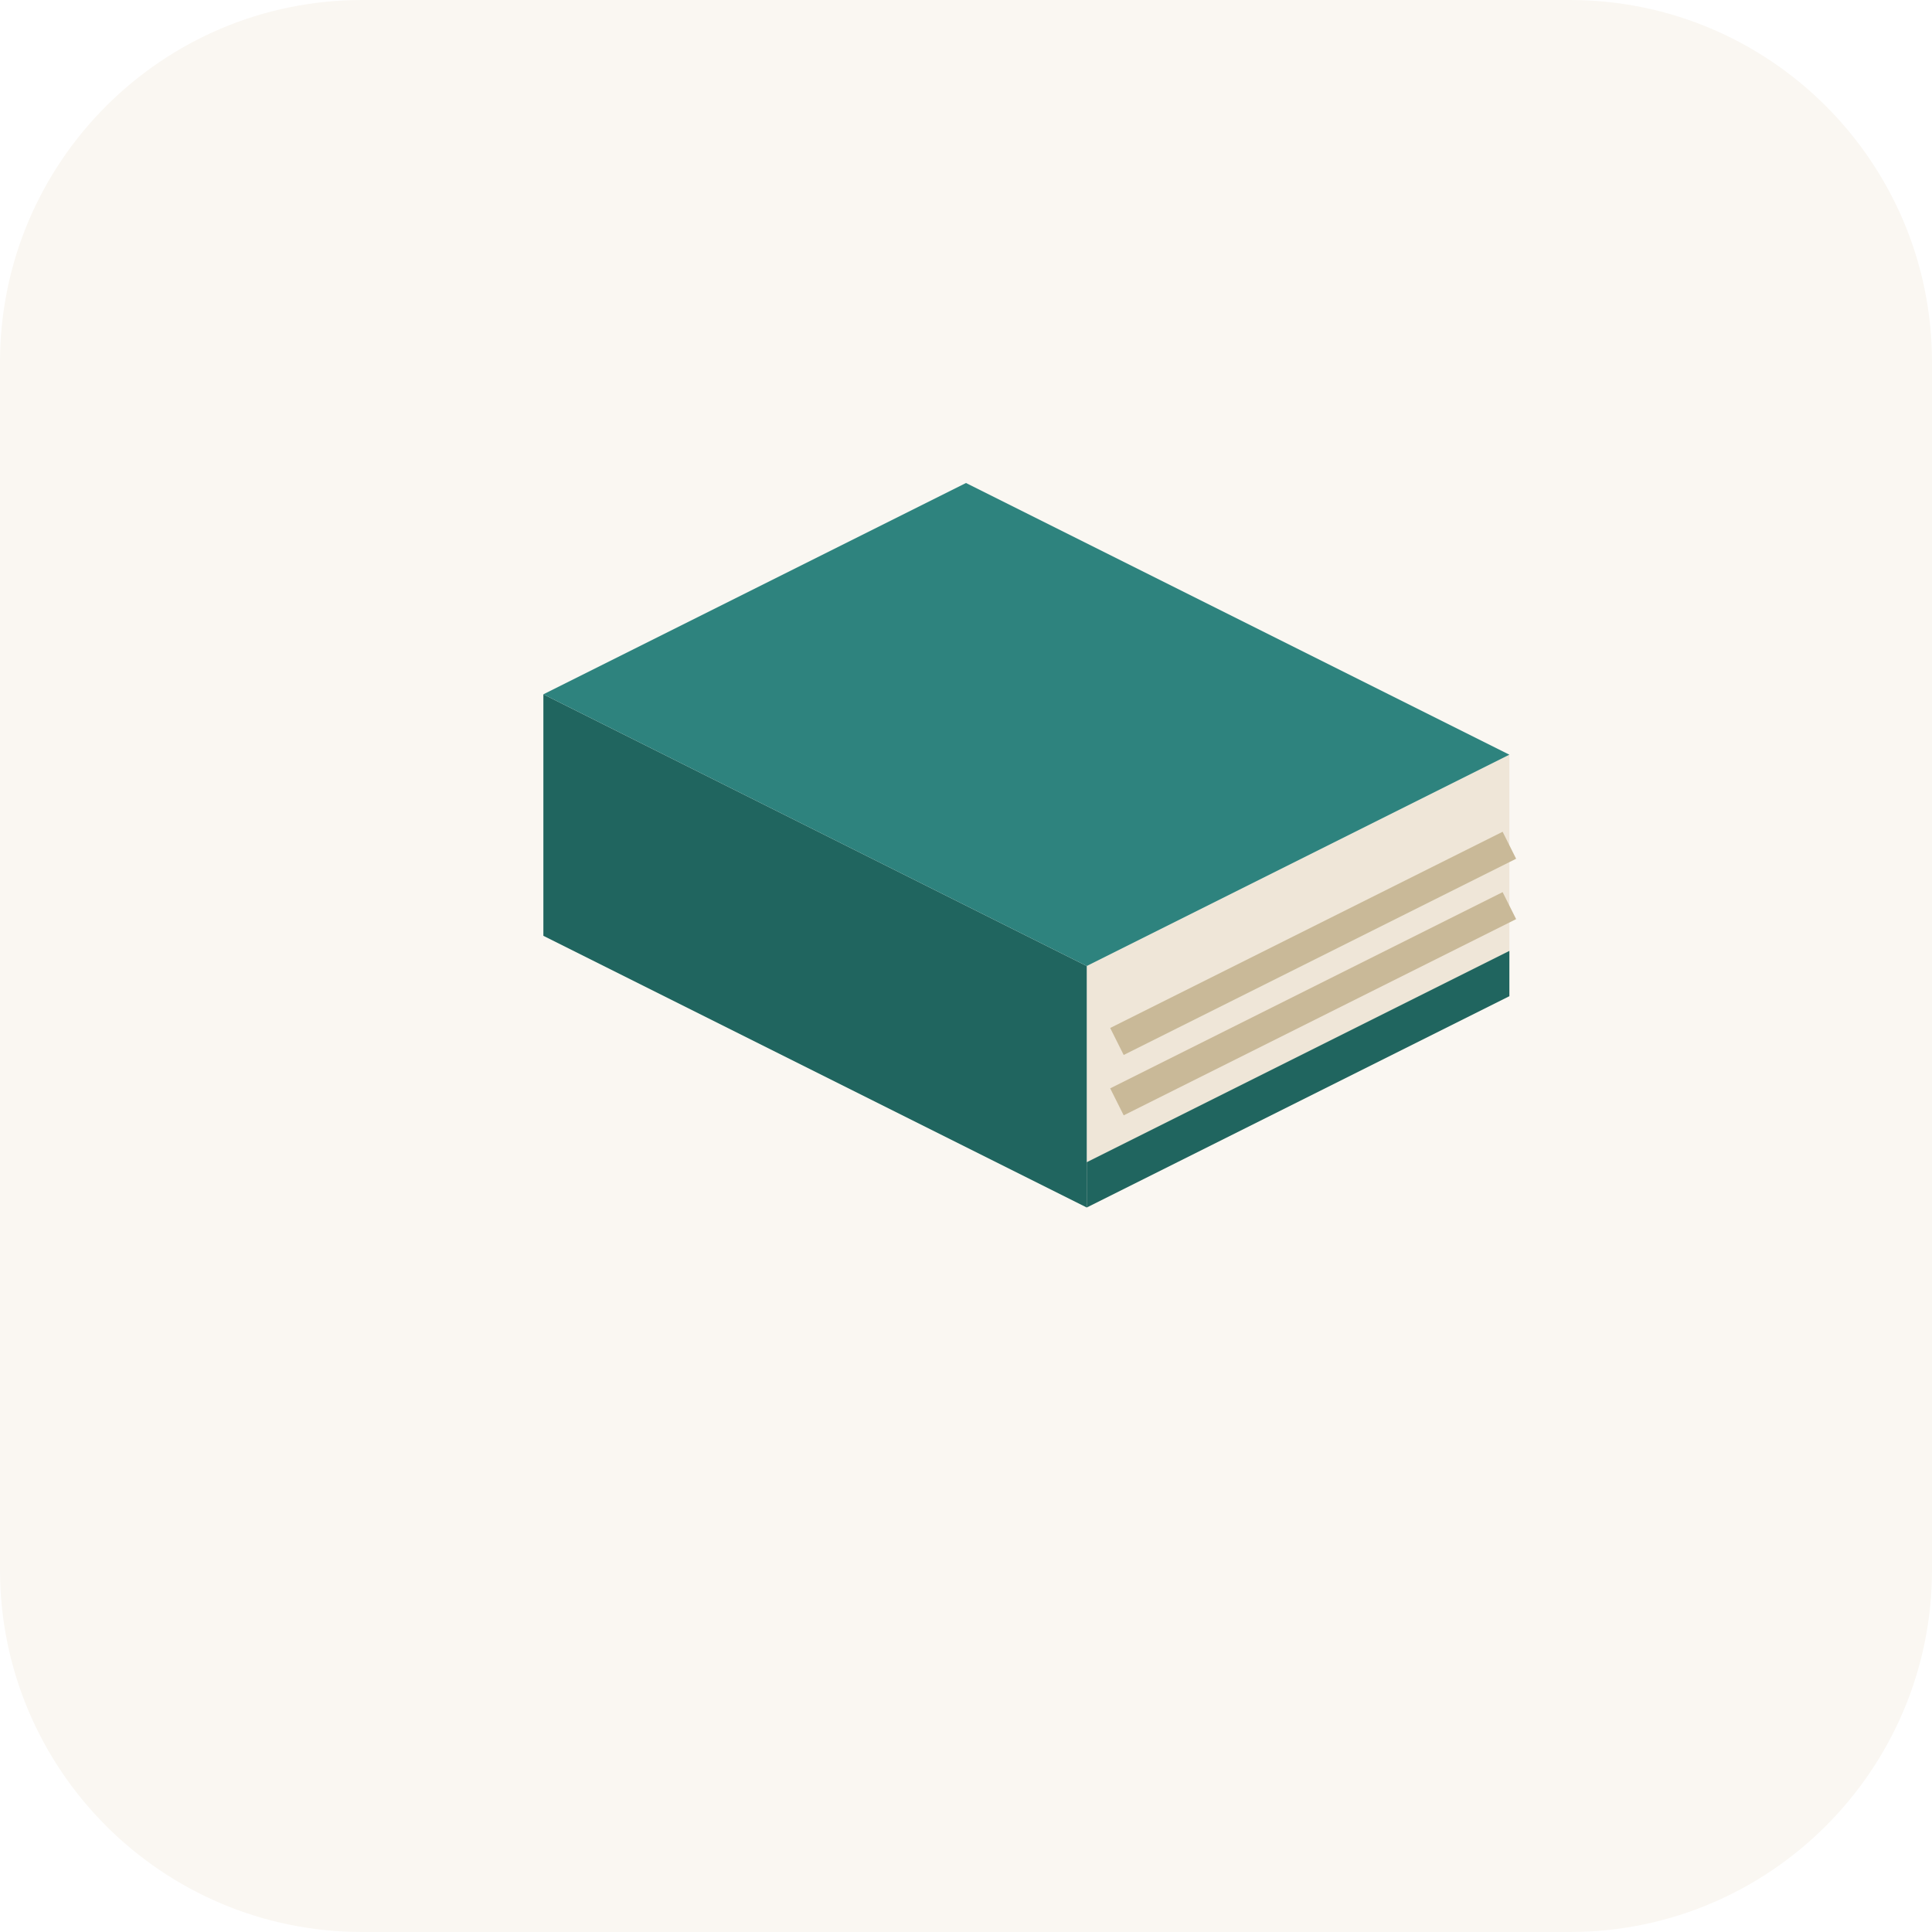
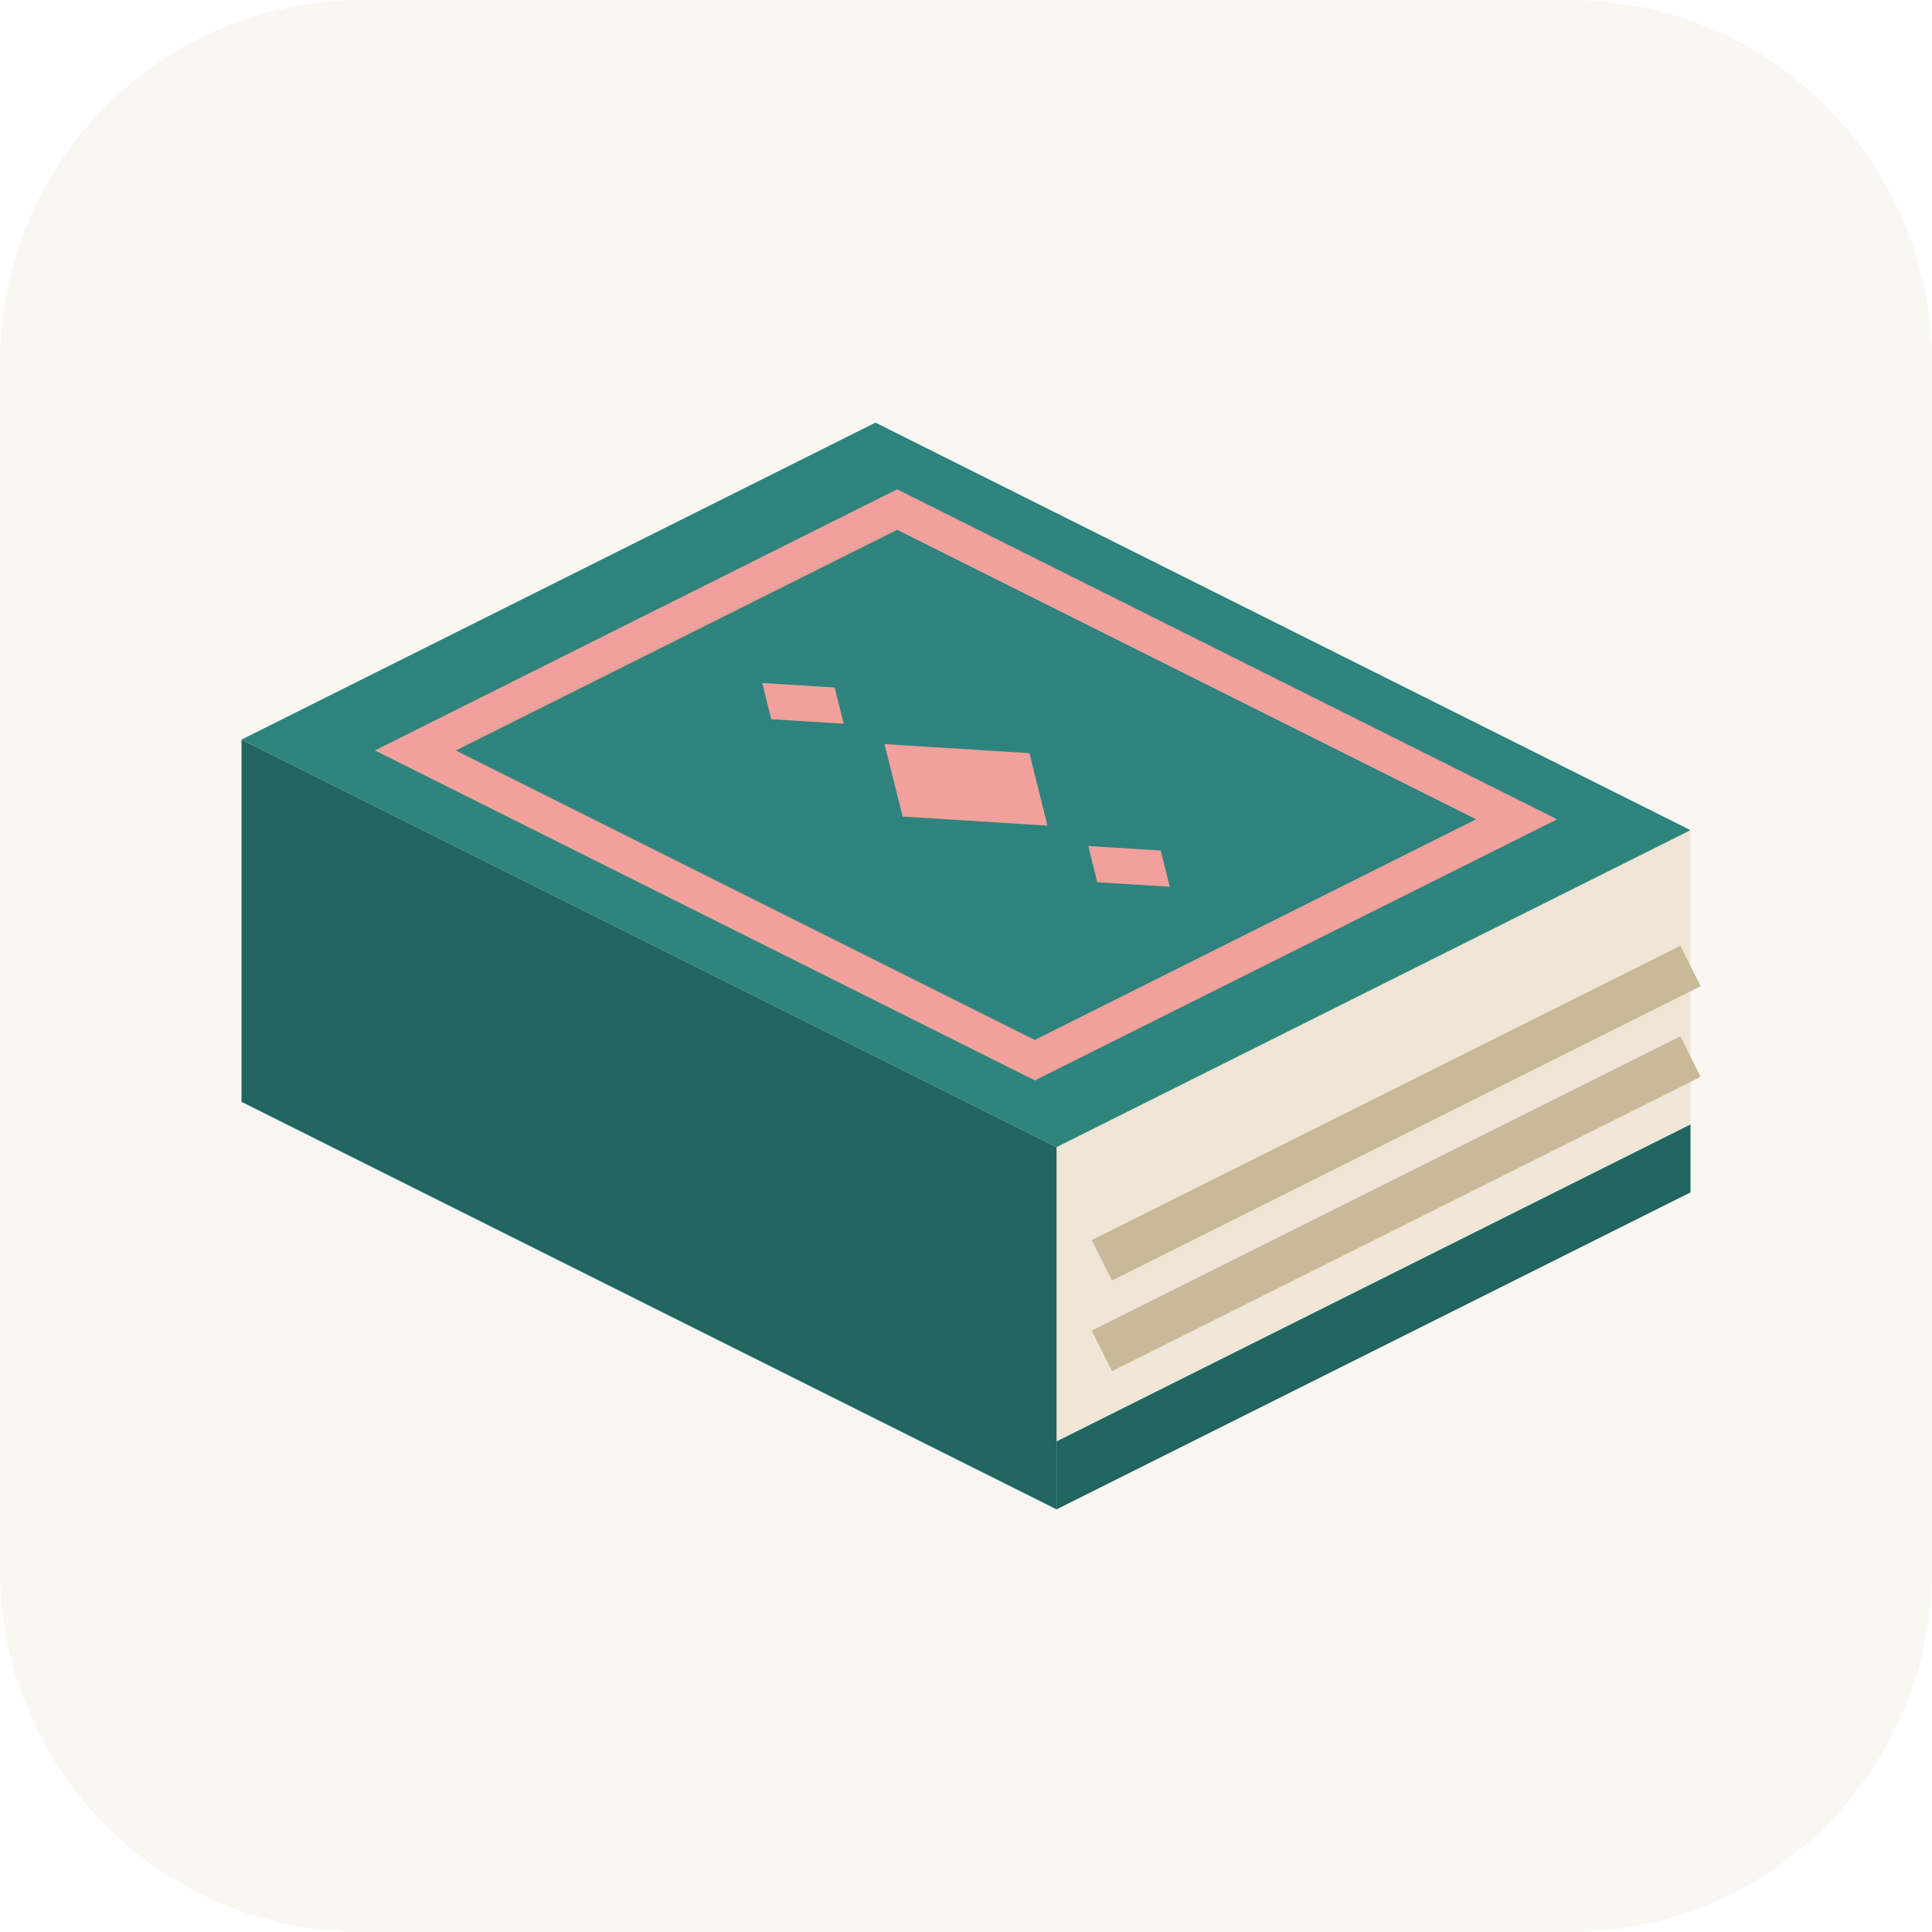
<svg xmlns="http://www.w3.org/2000/svg" viewBox="0 0 64 64">
  <rect width="64" height="64" rx="12" fill="#faf7f2" />
-   <polygon points="36,32 50,25 50,33 36,40" fill="#efe6d8" />
-   <line x1="37" y1="34.5" x2="50" y2="28" stroke="#c9b998" stroke-width="1" />
-   <line x1="37" y1="36.5" x2="50" y2="30" stroke="#c9b998" stroke-width="1" />
-   <polygon points="36,38.5 50,31.5 50,33 36,40" fill="#20655f" />
-   <polygon points="18,23 36,32 36,40 18,31" fill="#20655f" />
-   <polygon points="32,16 50,25 36,32 18,23" fill="#2e837e" />
+   <polygon points="35,38 56,27.5 56,39.5 35,50" fill="#efe6d8" />
+   <line x1="36.5" y1="41.75" x2="56" y2="32" stroke="#c9b998" stroke-width="1.5" />
+   <line x1="36.5" y1="44.75" x2="56" y2="35" stroke="#c9b998" stroke-width="1.5" />
+   <polygon points="35,47.75 56,37.25 56,39.5 35,50" fill="#20655f" />
+   <polygon points="8,24.5 35,38 35,50 8,36.5" fill="#20655f" />
+   <polygon points="29,14 56,27.5 35,38 8,24.5" fill="#2e837e" />
+   <polygon points="29.72,16.88 50.24,27.14 34.28,35.12 13.76,24.86" fill="none" stroke="#f2a09b" stroke-width="1.2" />
+   <polygon points="34.7,27.35 29.9,27.05 29.3,24.65 34.1,24.95" fill="#f2a09b" />
+   <polygon points="27.95,23.975 25.55,23.825 25.25,22.625 27.65,22.775" fill="#f2a09b" />
+   <polygon points="38.75,29.375 36.35,29.225 36.05,28.025 38.45,28.175" fill="#f2a09b" />
</svg>
